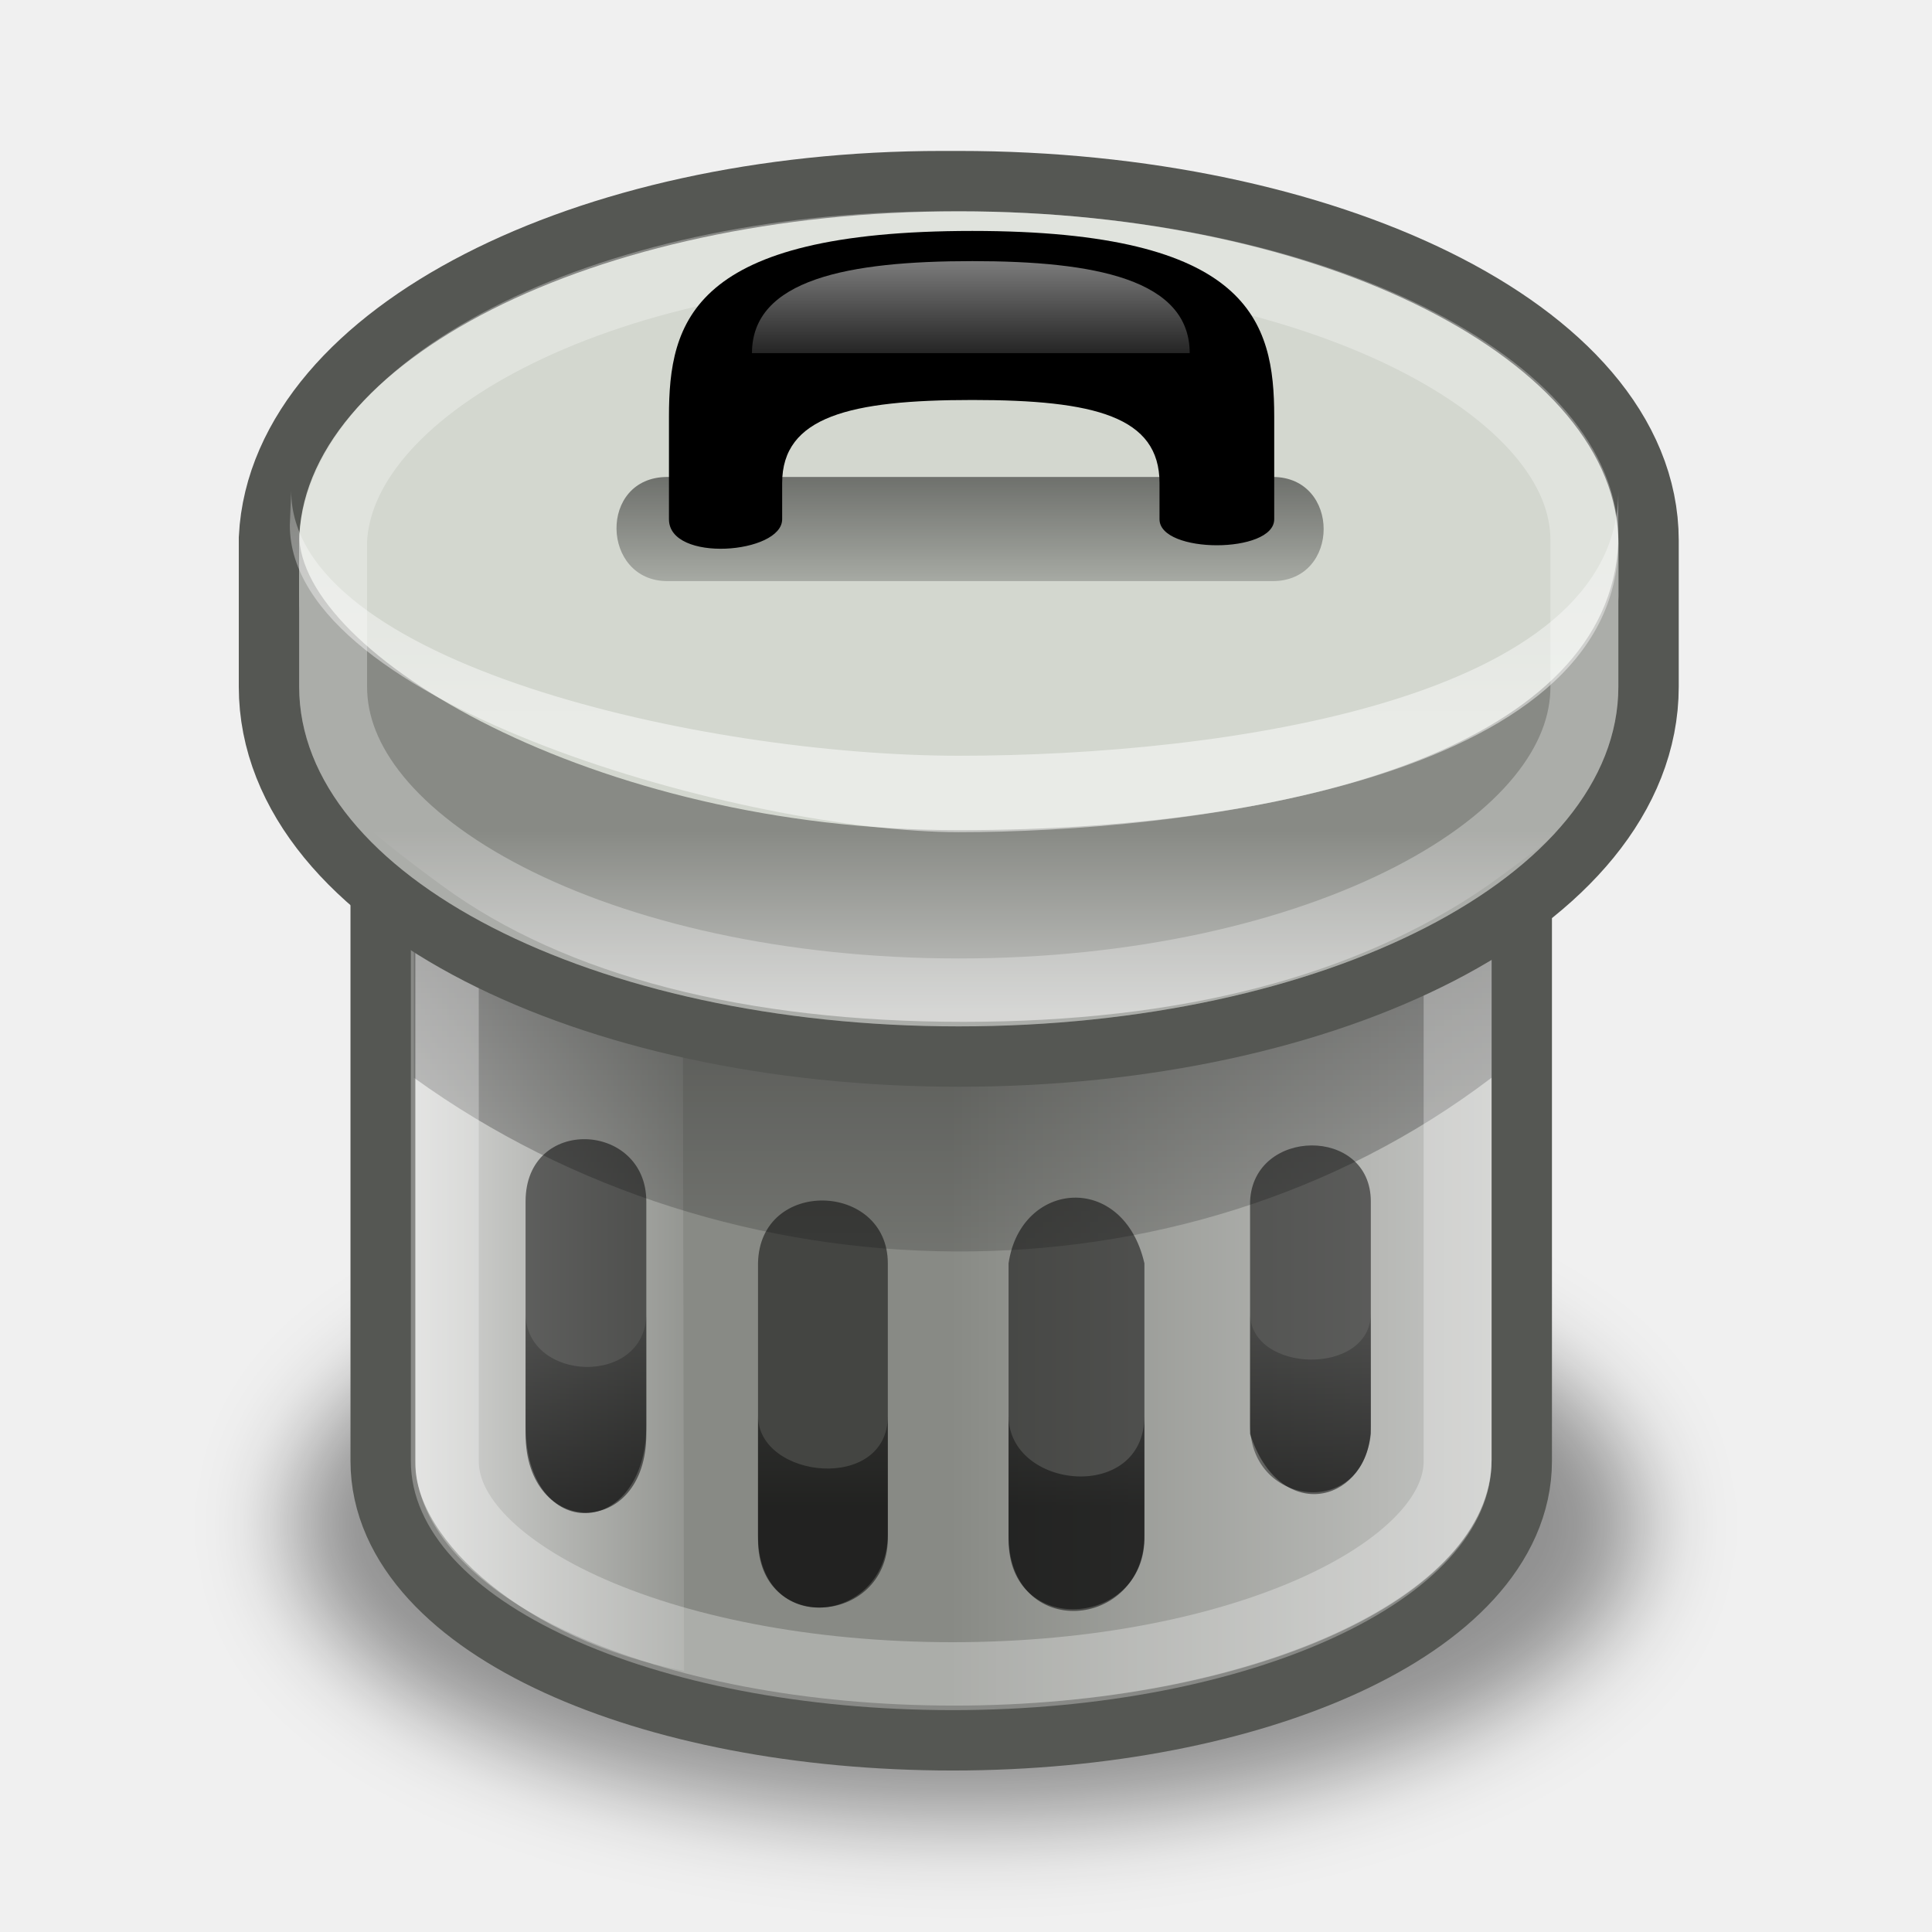
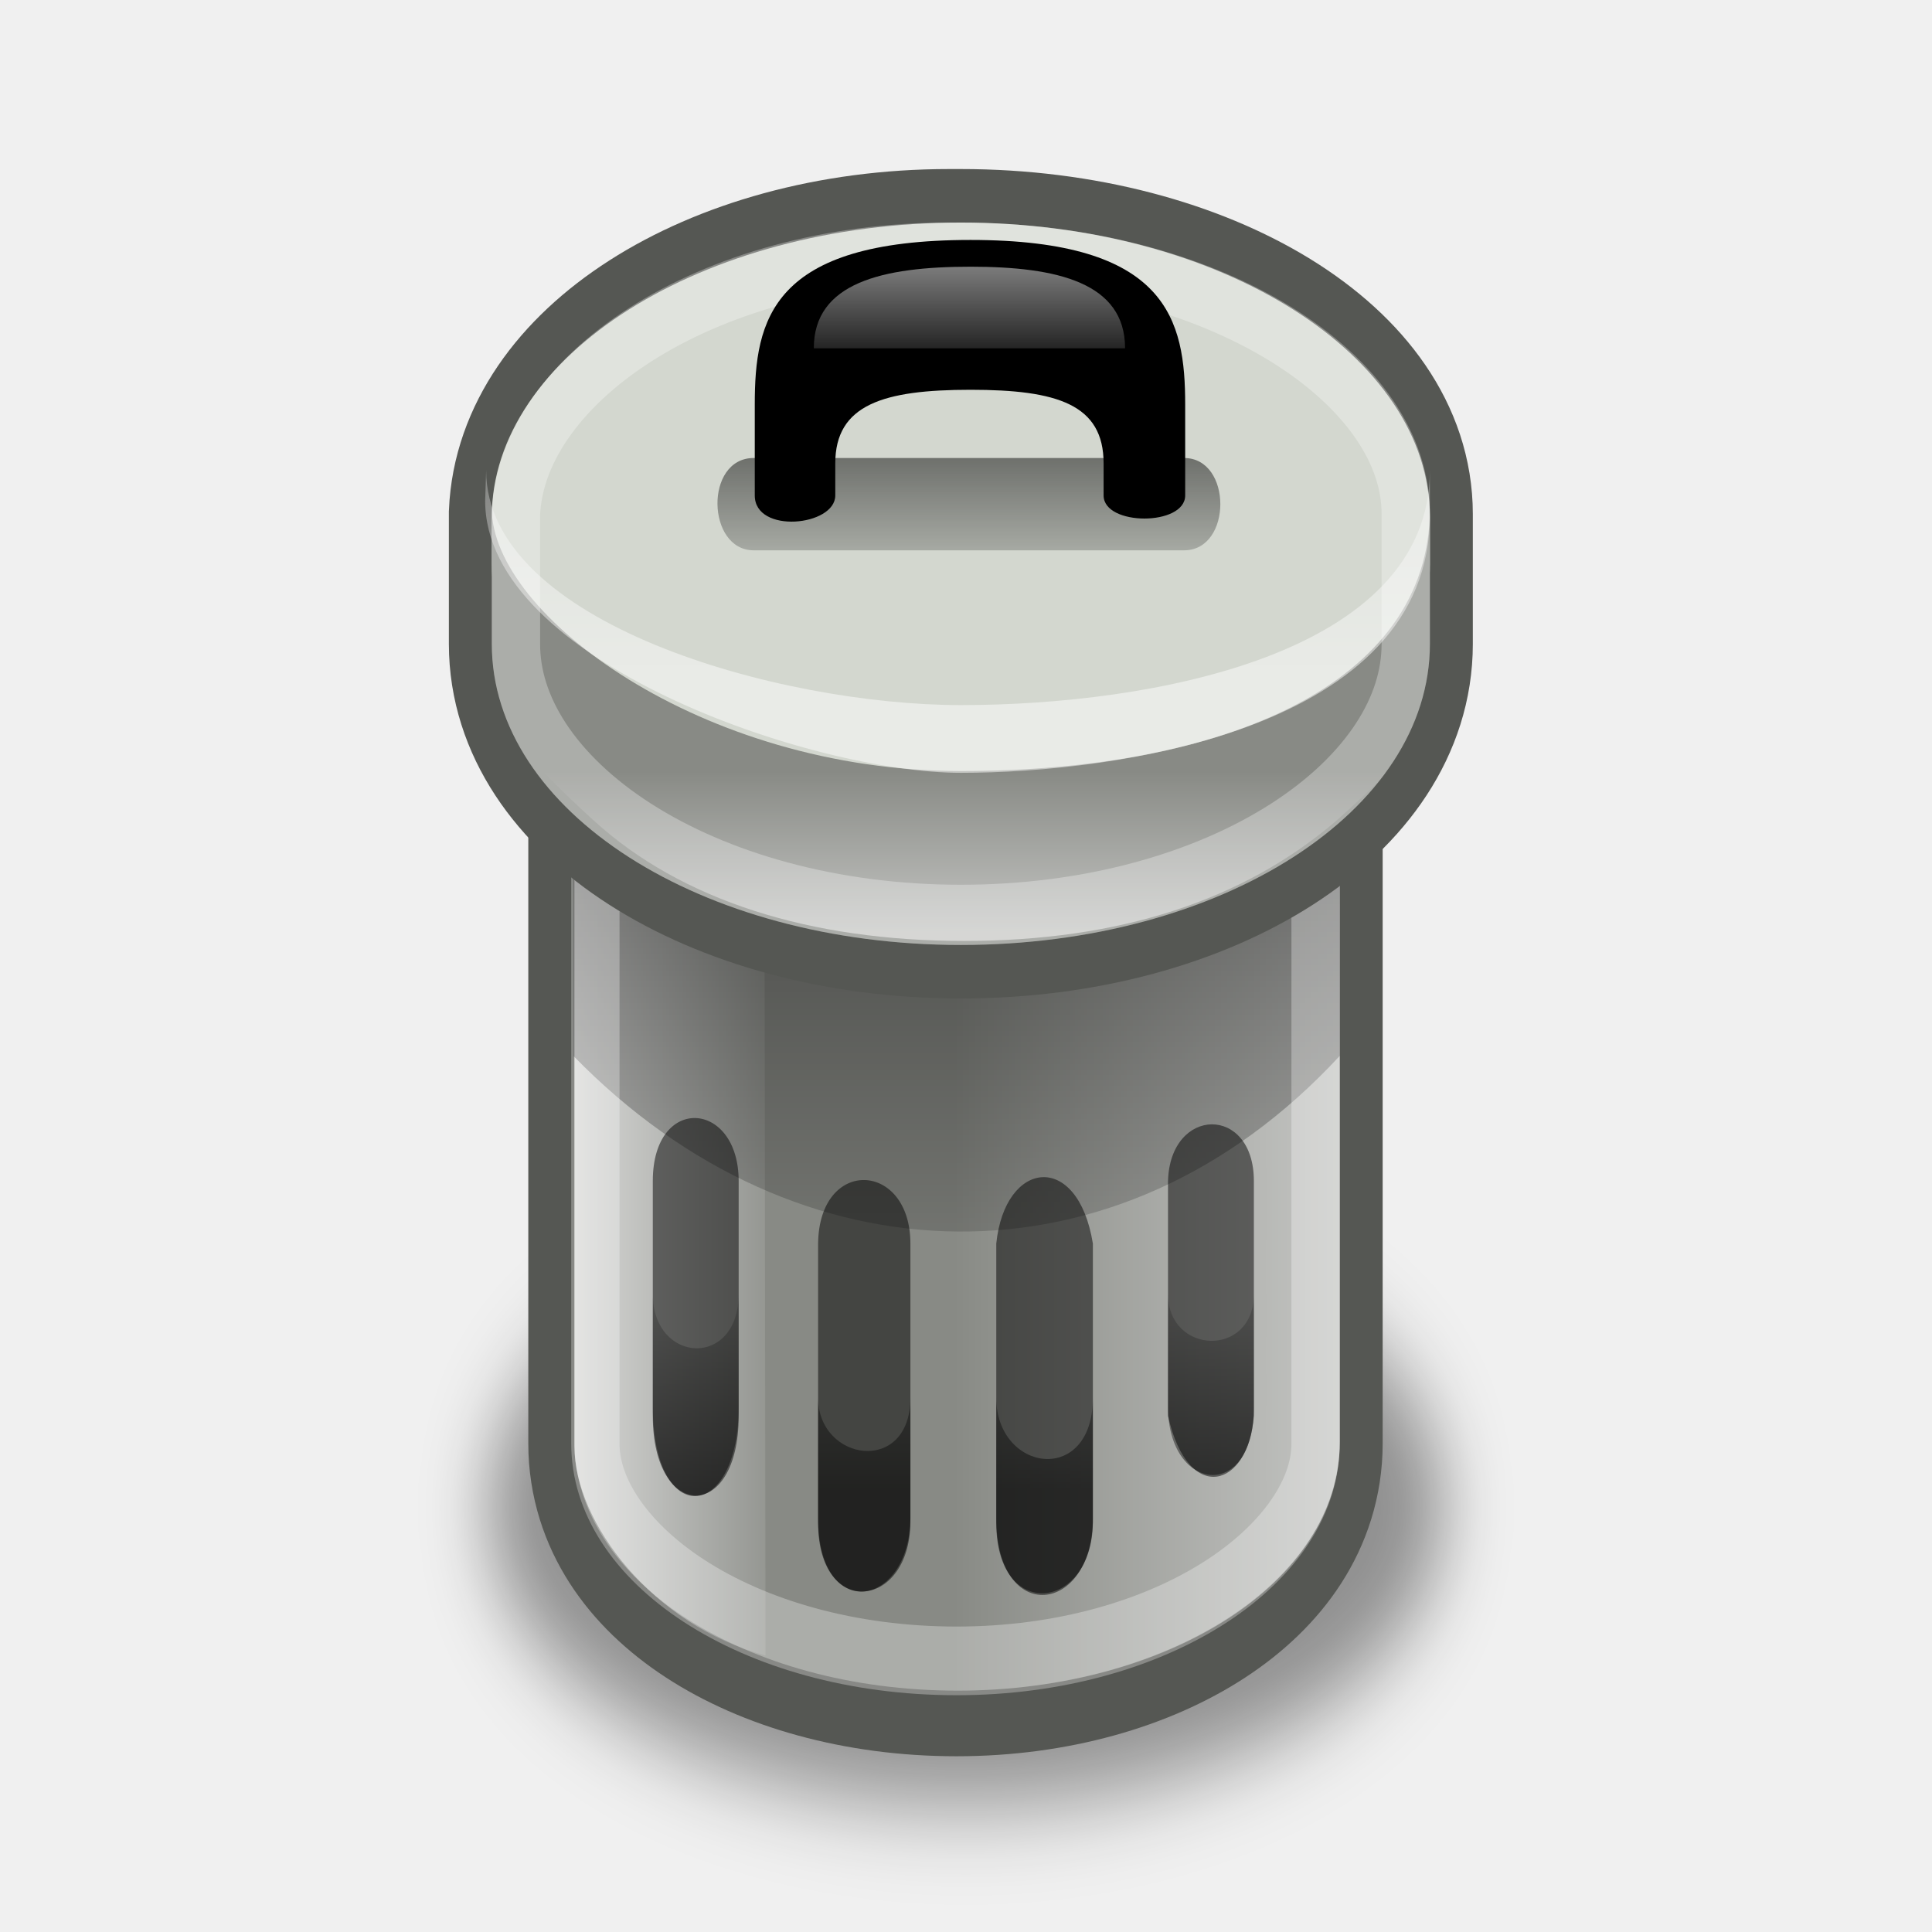
- <svg xmlns="http://www.w3.org/2000/svg" xmlns:xlink="http://www.w3.org/1999/xlink" version="1.0" width="128" height="128" id="svg2">
+ <svg xmlns="http://www.w3.org/2000/svg" xmlns:xlink="http://www.w3.org/1999/xlink" version="1.0" width="180" height="180" id="svg2">
  <defs id="defs4">
    <linearGradient x1="76" y1="105.3" x2="76" y2="86" id="linearGradient2299" xlink:href="#BlackTransparent" gradientUnits="userSpaceOnUse" gradientTransform="matrix(0.9,0,0,0.9,3.5,9)" />
    <linearGradient id="BlackTransparent">
      <stop style="stop-color:black;stop-opacity:1" offset="0" id="stop8" />
      <stop style="stop-color:black;stop-opacity:0" offset="1" id="stop10" />
    </linearGradient>
    <linearGradient id="WhiteTransparent">
      <stop style="stop-color:white;stop-opacity:1" offset="0" id="stop13" />
      <stop style="stop-color:white;stop-opacity:0" offset="1" id="stop15" />
    </linearGradient>
    <linearGradient id="linearGradient6182" x1="0" y1="21" x2="0" y2="30" xlink:href="#WhiteTransparent" gradientUnits="userSpaceOnUse" />
    <linearGradient id="linearGradient6185" x1="0" y1="71" x2="0" y2="59" xlink:href="#WhiteTransparent" gradientUnits="userSpaceOnUse" />
    <linearGradient id="linearGradient6188" x1="0" y1="52" x2="0" y2="16" xlink:href="#WhiteTransparent" gradientUnits="userSpaceOnUse" />
    <linearGradient id="linearGradient6192" x1="0" y1="35" x2="0" y2="48" xlink:href="#BlackTransparent" gradientUnits="userSpaceOnUse" />
    <linearGradient id="linearGradient6197" x1="13" y1="56" x2="13" y2="102" xlink:href="#BlackTransparent" gradientUnits="userSpaceOnUse" />
    <linearGradient id="linearGradient6200" x1="0" y1="78" x2="0" y2="13.5" xlink:href="#WhiteTransparent" gradientUnits="userSpaceOnUse" />
    <linearGradient id="linearGradient6206" x1="0" y1="66" x2="0" y2="58" xlink:href="#WhiteTransparent" gradientUnits="userSpaceOnUse" />
    <linearGradient id="linearGradient6213" x1="22" y1="0" x2="46" y2="0" xlink:href="#WhiteTransparent" gradientUnits="userSpaceOnUse" />
    <linearGradient id="linearGradient6216" x1="96" y1="0" x2="60" y2="0" xlink:href="#WhiteTransparent" gradientUnits="userSpaceOnUse" />
    <clipPath clipPathUnits="userSpaceOnUse" id="clipoutline1">
-       <path id="outline1" d="M 60.3,27.4 C 40.4,27.4 24.4,35 24.4,44 L 24.4,100.8 C 24.4,110 40.4,117.3 60.3,117.3 C 80,117.3 96,110 96,100.8 L 96,44 C 96,35 80,27.4 60.3,27.4 z " />
+       <path id="outline1" d="M 60.3,27.4 C 40.4,27.4 24.4,35 24.4,44 l 0,56.8 c 0,9.2 16,16.5 35.9,16.5 C 80,117.3 96,110 96,100.8 L 96,44 C 96,35 80,27.4 60.3,27.4 z" />
    </clipPath>
    <clipPath clipPathUnits="userSpaceOnUse" id="clipoutline2">
-       <path id="outline2" d="M 59.6,18 C 36.3,18 17.6,27.8 17,39.7 L 17,49.5 C 17,62 36.5,72 60.7,72 C 85,72 104.4,62 104.4,49.5 L 104.4,39.8 C 104.4,27.6 84.6,18 60.7,18 C 60.4,18 60,18 59.6,18 z " />
+       <path id="outline2" d="M 59.6,18 C 36.3,18 17.6,27.8 17,39.7 l 0,9.8 C 17,62 36.5,72 60.7,72 85,72 104.4,62 104.4,49.5 l 0,-9.7 C 104.4,27.6 84.6,18 60.7,18 60.4,18 60,18 59.6,18 z" />
    </clipPath>
-     <filter id="ShadowBlur" filterUnits="userSpaceOnUse" x="0" y="0">
+     <filter id="ShadowBlur" filterUnits="userSpaceOnUse" x="0" y="0" color-interpolation-filters="sRGB">
      <feGaussianBlur in="SourceAlpha" stdDeviation="3" result="blur" id="feGaussianBlur31" />
    </filter>
+     <linearGradient xlink:href="#WhiteTransparent" id="linearGradient3071" gradientUnits="userSpaceOnUse" x1="96" y1="0" x2="60" y2="0" />
+     <linearGradient xlink:href="#WhiteTransparent" id="linearGradient3073" gradientUnits="userSpaceOnUse" x1="22" y1="0" x2="46" y2="0" />
+     <linearGradient xlink:href="#BlackTransparent" id="linearGradient3075" gradientUnits="userSpaceOnUse" x1="13" y1="56" x2="13" y2="102" />
+     <linearGradient xlink:href="#BlackTransparent" id="linearGradient3077" gradientUnits="userSpaceOnUse" gradientTransform="matrix(0.9,0,0,0.9,3.5,9)" x1="76" y1="105.3" x2="76" y2="86" />
+     <linearGradient xlink:href="#WhiteTransparent" id="linearGradient3079" gradientUnits="userSpaceOnUse" x1="0" y1="52" x2="0" y2="16" />
+     <linearGradient xlink:href="#WhiteTransparent" id="linearGradient3081" gradientUnits="userSpaceOnUse" x1="0" y1="71" x2="0" y2="59" />
+     <linearGradient xlink:href="#BlackTransparent" id="linearGradient3083" gradientUnits="userSpaceOnUse" x1="0" y1="35" x2="0" y2="48" />
+     <linearGradient xlink:href="#WhiteTransparent" id="linearGradient3085" gradientUnits="userSpaceOnUse" x1="0" y1="21" x2="0" y2="30" />
+     <linearGradient xlink:href="#WhiteTransparent" id="linearGradient3115" gradientUnits="userSpaceOnUse" x1="96" y1="0" x2="60" y2="0" />
+     <linearGradient xlink:href="#WhiteTransparent" id="linearGradient3117" gradientUnits="userSpaceOnUse" x1="22" y1="0" x2="46" y2="0" />
+     <linearGradient xlink:href="#BlackTransparent" id="linearGradient3119" gradientUnits="userSpaceOnUse" x1="13" y1="56" x2="13" y2="102" />
+     <linearGradient xlink:href="#WhiteTransparent" id="linearGradient3121" gradientUnits="userSpaceOnUse" x1="0" y1="52" x2="0" y2="16" />
+     <linearGradient xlink:href="#WhiteTransparent" id="linearGradient3123" gradientUnits="userSpaceOnUse" x1="0" y1="71" x2="0" y2="59" />
+     <linearGradient xlink:href="#BlackTransparent" id="linearGradient3125" gradientUnits="userSpaceOnUse" x1="0" y1="35" x2="0" y2="48" />
+     <linearGradient xlink:href="#WhiteTransparent" id="linearGradient3127" gradientUnits="userSpaceOnUse" x1="0" y1="21" x2="0" y2="30" />
+     <linearGradient xlink:href="#BlackTransparent" id="linearGradient3129" gradientUnits="userSpaceOnUse" gradientTransform="matrix(0.9,0,0,0.9,3.5,9)" x1="76" y1="105.3" x2="76" y2="86" />
  </defs>
  <style type="text/css" id="style33">
	.specularity {opacity:0.5;}
	.high-specularity {opacity:0.75;}
	.low-specularity {opacity:0.25;}
	.full-specularity {opacity:1;}
	.shade{opacity:0.5;}
	.black {fill:#000000;}
	.white {fill:#ffffff;}
	.outline-big {stroke-width:16;stroke:none;opacity:0.;fill:none;}
	.outline-small {stroke-width:8px;stroke:black;opacity:1;fill:none;}
	.stroke-highlight {fill:none;stroke:white;opacity:0.3;stroke-width:9px;stroke-linejoin:round;}
				.base-shadow 	{fill:black;opacity:0.4;}
	.stroke-aluminium5	{stroke:#555753;}
	.aluminium1	{fill:#eeeeec;}
	.aluminium2	{fill:#d3d7cf;}
	.aluminium3	{fill:#babdb6;}
	.aluminium4	{fill:#888a85;}
	.aluminium5	{fill:#555753;}
	.aluminium6	{fill:#2e3436;}
	</style>
-   <g id="g35" transform="translate(2.820336,-4)">
-     <g id="g37">
+   <g id="g3087" transform="translate(26,6.735052)">
+     <g transform="matrix(1,0,0,1.421631,2.820336,-15.55268)" id="g37">
      <path class="filter base-shadow" d="m 105.871,105.003 c 0,10.757 -20.022,19.487 -44.692,19.487 -24.67,0 -44.692,-8.73 -44.692,-19.487 0,-10.757 20.022,-19.487 44.692,-19.487 24.67,0 44.692,8.73 44.692,19.487 z" id="path39" style="opacity:0.4;fill:#000000;filter:url(#ShadowBlur)" />
      <g id="g41">
        <use class="outline-big" xlink:href="#outline1" id="use43" x="0" y="0" width="128" height="128" />
        <use class="outline-small stroke-aluminium5" xlink:href="#outline1" id="use45" style="fill:#555753;stroke:#555753;stroke-width:8px" x="0" y="0" width="128" height="128" />
      </g>
      <path d="M 60.4,30 C 40.6,30 24.7,37.6 24.7,46.7 l 0,54 c 0,9.1 15.9,16.3 35.7,16.3 C 80,117 96,109.8 96,100.7 l 0,-54 C 96,37.6 80,30 60.4,30 z" style="fill:#888a85" id="path47" />
-       <path d="M 60.4,27.6 C 40.5,27.6 40.5,117 60.4,117 80,117 96,109.9 96,100.7 L 96,44 C 96,35 80,27.6 60.4,27.6 z" class="specularity" style="opacity:0.5;fill:url(#linearGradient6216)" id="path49" />
-       <path class="high-specularity" d="m 42.4,58 -17.7,-8.3 0,51.3 c 0,5 7.3,11.7 17.8,13.7 L 42.4,58 z" style="opacity:0.75;fill:url(#linearGradient6213)" id="path51" />
-       <path d="m 24.6,57.7 0,17.7 C 45.5,90.5 75.5,91 96,75.4 L 96,57.7 C 76,74 45,72.5 24.6,57.7 z" class="shade" style="opacity:0.5;fill:url(#linearGradient6197)" id="path53" />
+       <path d="M 60.4,27.6 C 40.5,27.6 40.5,117 60.4,117 80,117 96,109.9 96,100.7 L 96,44 C 96,35 80,27.6 60.4,27.6 z" class="specularity" style="opacity:0.5;fill:url(#linearGradient3115)" id="path49" />
+       <path class="high-specularity" d="m 42.4,58 -17.7,-8.3 0,51.3 c 0,5 7.3,11.7 17.8,13.7 L 42.4,58 z" style="opacity:0.75;fill:url(#linearGradient3117)" id="path51" />
+       <path d="m 24.6,57.7 0,17.7 C 45.5,90.5 75.5,91 96,75.4 L 96,57.7 C 76,74 45,72.5 24.6,57.7 z" class="shade" style="opacity:0.5;fill:url(#linearGradient3119)" id="path53" />
      <use class="stroke-highlight" clip-path="url(#clipoutline1)" xlink:href="#outline1" id="use55" style="opacity:0.3;fill:none;stroke:#ffffff;stroke-width:9px;stroke-linejoin:round" x="0" y="0" width="128" height="128" />
    </g>
-     <g id="g57">
+     <g transform="matrix(1,0,0,1.246383,2.820336,-8.434886)" id="g57">
      <g id="g59">
        <use class="outline-big" xlink:href="#outline2" id="use61" x="0" y="0" width="128" height="128" />
        <use class="outline-small stroke-aluminium5" xlink:href="#outline2" id="use63" style="fill:#555753;stroke:#555753;stroke-width:8px" x="0" y="0" width="128" height="128" />
      </g>
      <path d="m 60.7,18 c 24.3,0 43.7,10 43.7,22 l 0,3.5 C 104.4,56 85,66 60.7,66 36.5,66 17,56 17,43.5 L 17,40 C 17,28 36.5,18 60.7,18 z" class="aluminium2" id="path65" style="fill:#d3d7cf" />
      <path d="m 60.7,59 c 24.3,0 43.7,-6.4 43.7,-19.6 l 0,10.1 C 104.4,62 85,72 60.7,72 36.5,72 17,62 17,49.5 L 17,39.4 C 17,47.3 36.5,59 60.7,59 z" class="aluminium4" id="path67" style="fill:#888a85" />
-       <path d="m 16.473,36.525 c 0,11.4 27.281,17.545 44.227,17.545 17.652,0 43.696,-3.745 43.696,-17.545 l 0.004,3.359 c 0,16.05 -29.4,19.25 -43.7,19.25 -13.8,0 -44.319,-8.338 -44.319,-20.338" style="opacity:0.5;fill:url(#linearGradient6188)" id="path69" />
-       <path d="M 61,59 C 33.7,59 4.5,46.6 26.5,62.7 c 8.2,6 20.2,9 34.5,9 14.4,0 26,-3 34.7,-9 C 117,47.5 88,59 61,59 z" class="specularity" style="opacity:0.5;fill:url(#linearGradient6185)" id="path71" />
+       <path d="m 16.473,36.525 c 0,11.4 27.281,17.545 44.227,17.545 17.652,0 43.696,-3.745 43.696,-17.545 l 0.004,3.359 c 0,16.05 -29.4,19.25 -43.7,19.25 -13.8,0 -44.319,-8.338 -44.319,-20.338" style="opacity:0.5;fill:url(#linearGradient3121)" id="path69" />
+       <path d="M 61,59 C 33.7,59 4.5,46.6 26.5,62.7 c 8.2,6 20.2,9 34.5,9 14.4,0 26,-3 34.7,-9 C 117,47.5 88,59 61,59 z" class="specularity" style="opacity:0.5;fill:url(#linearGradient3123)" id="path71" />
      <use class="stroke-highlight" clip-path="url(#clipoutline2)" xlink:href="#outline2" id="use73" style="opacity:0.3;fill:none;stroke:#ffffff;stroke-width:9px;stroke-linejoin:round" x="0" y="0" width="128" height="128" />
      <g id="g75">
-         <path d="m 41.4,35.6 40.1,0 c 4.5,0 4.5,6.9 0,6.9 l -40.1,0 c -4.4,0 -4.6,-6.9 0,-6.9 z" class="shade" style="opacity:0.5;fill:url(#linearGradient6192)" id="path77" />
+         <path d="m 41.4,35.6 40.1,0 c 4.5,0 4.5,6.9 0,6.9 l -40.1,0 c -4.4,0 -4.6,-6.9 0,-6.9 z" class="shade" style="opacity:0.5;fill:url(#linearGradient3125)" id="path77" />
        <path d="m 61.6,19.3 c -18.6,0 -20.1,6 -20.1,12.3 l 0,6.8 c 0,2.9 7.5,2.3 7.5,0 L 49,36 c 0,-4.4 4.5,-5.5 12.6,-5.5 8.1,0 12.4,1.1 12.4,5.5 l 0,2.4 c 0,2.3 7.6,2.3 7.6,0 l 0,-6.8 c 0,-6.3 -1.6,-12.3 -20,-12.3 z" style="fill:#000000" id="path79" />
-         <path class="specularity" d="M 61.6,21.3 C 53.4,21.3 47,22.5 47,27.4 l 29,0 c 0,-4.9 -6.3,-6.1 -14.4,-6.1 z" style="opacity:0.5;fill:url(#linearGradient6182)" id="path81" />
+         <path class="specularity" d="M 61.6,21.3 C 53.4,21.3 47,22.5 47,27.4 l 29,0 c 0,-4.9 -6.3,-6.1 -14.4,-6.1 z" style="opacity:0.5;fill:url(#linearGradient3127)" id="path81" />
      </g>
    </g>
-     <g id="g83">
+     <g transform="matrix(1,0,0,1.421631,2.820336,-15.55268)" id="g83">
      <path d="M 32,83.6 32,99 c 0,6.9 8,7 8,0 l 0,-15.4 c 0,-5.3 -8,-5.7 -8,0 z m 48,0 0,15.4 c 1.9,5.9 7.5,4.7 8,0 l 0,-15.4 c 0,-5 -7.8,-4.9 -8,0 z m -32.6,4.1 0,18.3 c 0,6.3 8.5,5.7 8.6,0 l 0,-18.3 c 0,-5.4 -8.5,-5.7 -8.6,0 z m 16.6,0 0,18.3 c 0,6.5 8.9,5.8 9,0 l 0,-18.3 c -1.4,-6.1 -8.2,-5.5 -9,0 z" style="opacity:0.5;fill:#000000" id="path85" />
-       <path d="m 88,91 c 0,4.2 -8,4 -8,0 l 0,7.4 c 0,5.6 8,6.3 8,0 L 88,91 z m -56,0 0,7.4 c 0,8 8,7.6 8,0 L 40,91 c 0,4.9 -8,4.6 -8,0 z m 24,6.8 c 0,5.1 -8.6,4.2 -8.6,0 l 0,7.9 c 0,6.9 8.5,5.9 8.6,0 l 0,-7.9 z m 17,0 c 0,5.8 -9,4.9 -9,0 l 0,7.9 c 0,7.1 9,6.3 9,0 l 0,-7.9 z" style="opacity:0.5;fill:url(#linearGradient2299)" id="path87" />
+       <path d="m 88,91 c 0,4.2 -8,4 -8,0 l 0,7.4 c 0,5.6 8,6.3 8,0 L 88,91 z m -56,0 0,7.4 c 0,8 8,7.6 8,0 L 40,91 c 0,4.9 -8,4.6 -8,0 z m 24,6.8 c 0,5.1 -8.6,4.2 -8.6,0 l 0,7.9 c 0,6.9 8.5,5.9 8.6,0 l 0,-7.9 z m 17,0 c 0,5.8 -9,4.9 -9,0 l 0,7.9 c 0,7.1 9,6.3 9,0 l 0,-7.9 z" style="opacity:0.5;fill:url(#linearGradient3129)" id="path87" />
    </g>
  </g>
</svg>
